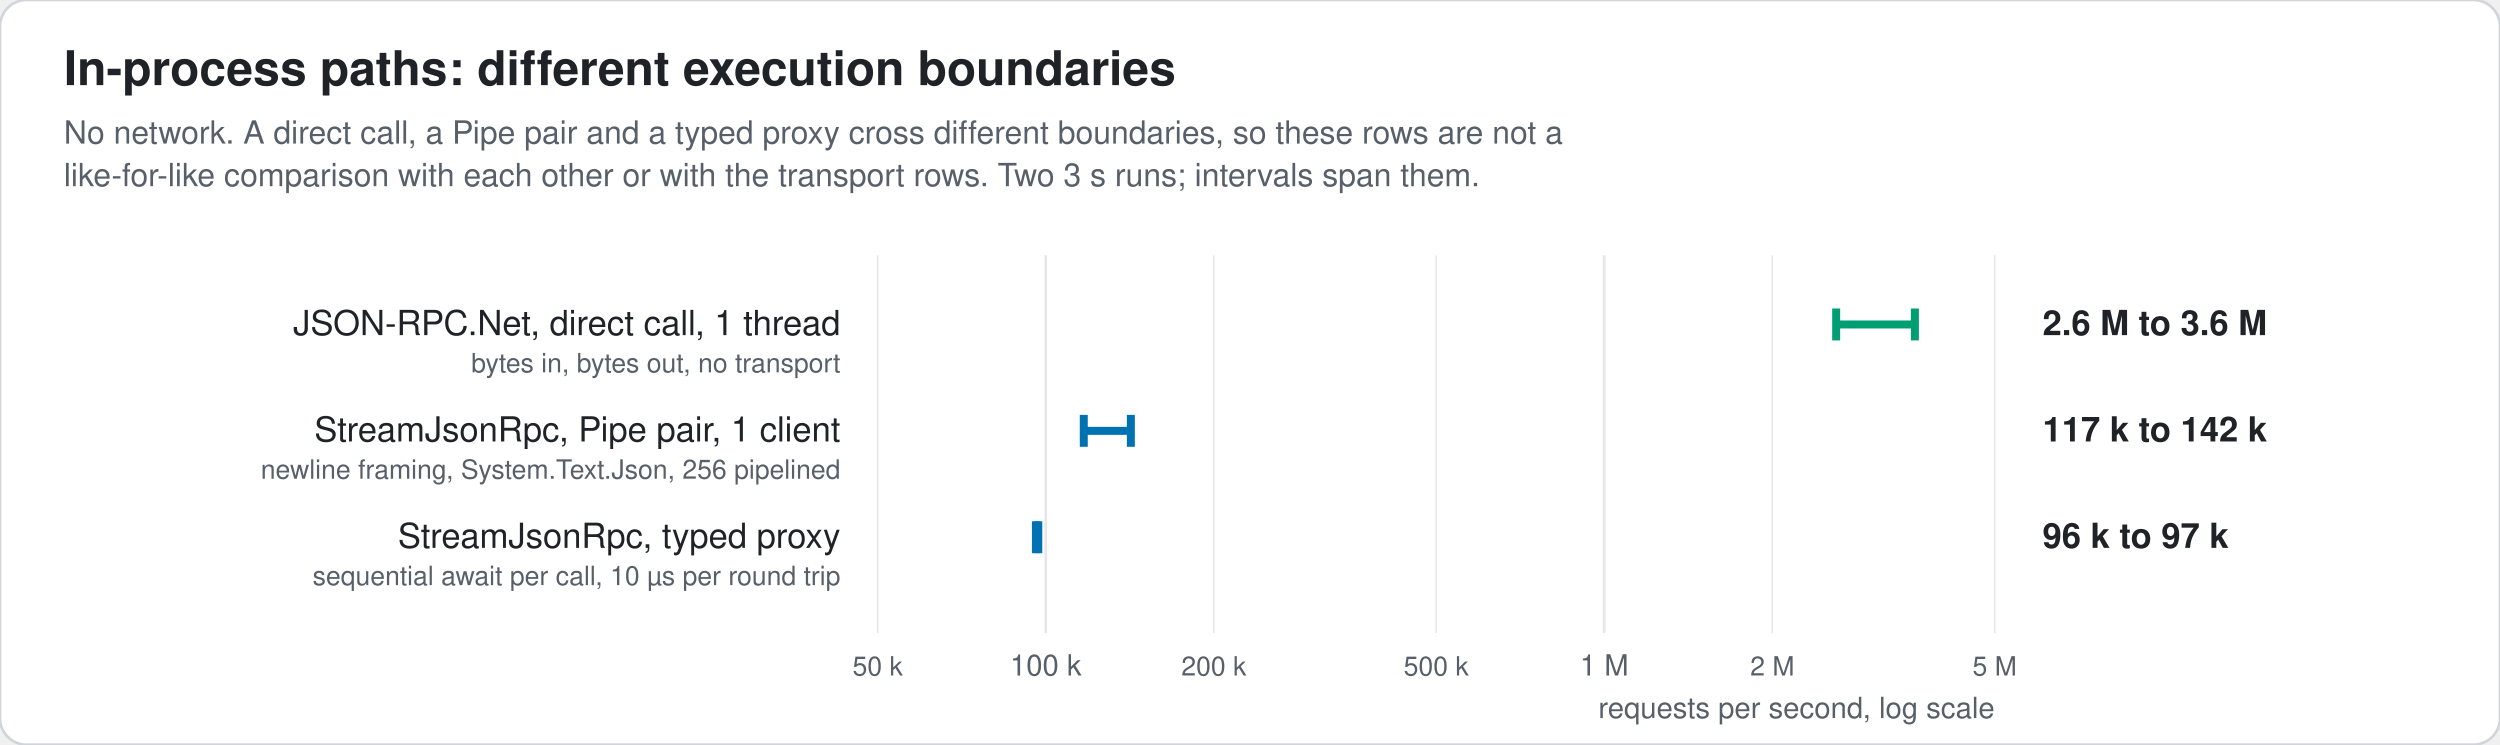
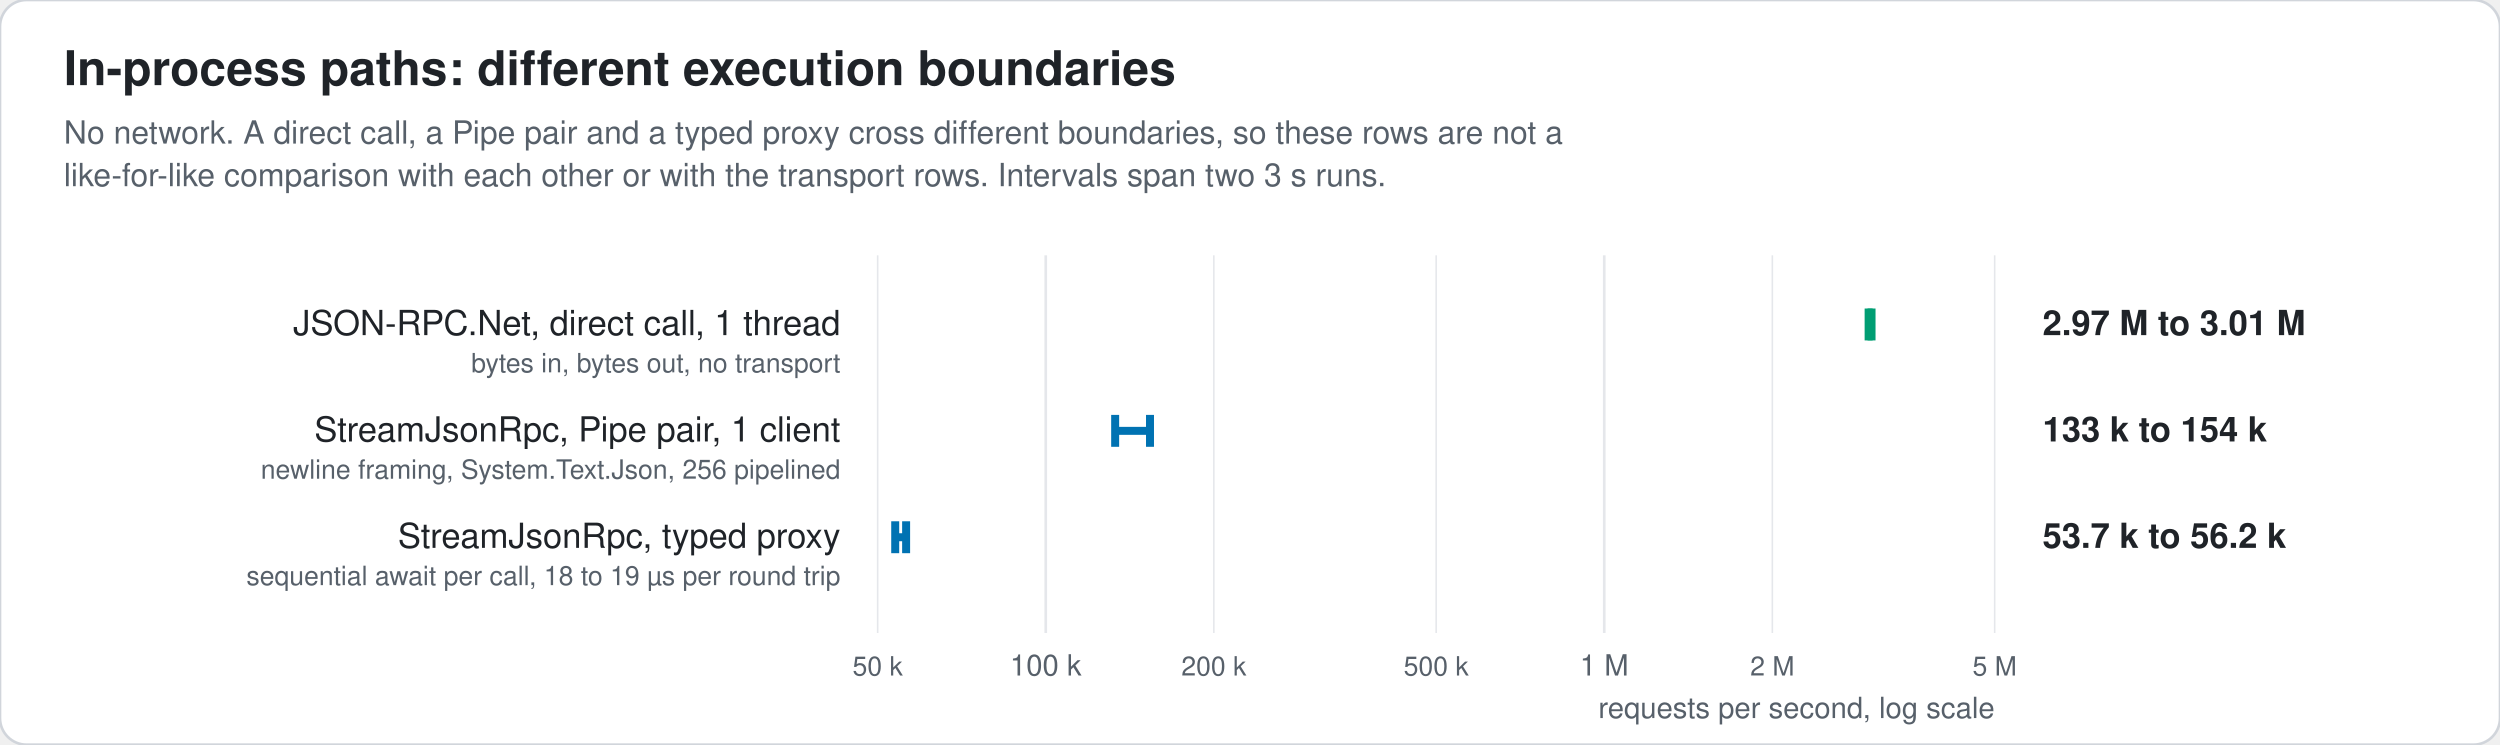
- <svg xmlns="http://www.w3.org/2000/svg" width="940" height="280" viewBox="0 0 940 280" font-family="-apple-system, 'Segoe UI', Helvetica, Arial, sans-serif" font-size="13" data-revision="2ebd3033c54f">
+ <svg xmlns="http://www.w3.org/2000/svg" width="940" height="280" viewBox="0 0 940 280" font-family="-apple-system, 'Segoe UI', Helvetica, Arial, sans-serif" font-size="13" data-revision="697798ae199d">
  <rect width="940" height="280" rx="10" fill="#ffffff" stroke="#d1d5db" />
  <text x="24.0" y="32.0" text-anchor="start" font-size="18" fill="#1f2328" font-weight="600">In-process paths: different execution boundaries</text>
  <text x="24.0" y="54.0" text-anchor="start" font-size="12" fill="#57606a">No network. A direct call, a Pipe pair and a typed proxy cross different boundaries, so these rows are not a</text>
-   <text x="24.0" y="70.0" text-anchor="start" font-size="12" fill="#57606a">like-for-like comparison with each other or with the transport rows. Two 3 s runs; intervals span them.</text>
+   <text x="24.0" y="70.0" text-anchor="start" font-size="12" fill="#57606a">like-for-like comparison with each other or with the transport rows. Intervals span two 3 s runs.</text>
  <line x1="330.0" y1="96" x2="330.0" y2="238" stroke="#e5e7eb" stroke-width="0.6" />
  <text x="330.0" y="254.0" text-anchor="middle" font-size="10" fill="#57606a">50 k</text>
  <line x1="393.2" y1="96" x2="393.2" y2="238" stroke="#e5e7eb" stroke-width="1" />
  <text x="393.2" y="254.0" text-anchor="middle" font-size="11" fill="#57606a">100 k</text>
  <line x1="456.4" y1="96" x2="456.4" y2="238" stroke="#e5e7eb" stroke-width="0.6" />
  <text x="456.4" y="254.0" text-anchor="middle" font-size="10" fill="#57606a">200 k</text>
  <line x1="540.0" y1="96" x2="540.0" y2="238" stroke="#e5e7eb" stroke-width="0.6" />
  <text x="540.0" y="254.0" text-anchor="middle" font-size="10" fill="#57606a">500 k</text>
  <line x1="603.2" y1="96" x2="603.2" y2="238" stroke="#e5e7eb" stroke-width="1" />
  <text x="603.2" y="254.0" text-anchor="middle" font-size="11" fill="#57606a">1 M</text>
  <line x1="666.4" y1="96" x2="666.4" y2="238" stroke="#e5e7eb" stroke-width="0.6" />
  <text x="666.4" y="254.0" text-anchor="middle" font-size="10" fill="#57606a">2 M</text>
  <line x1="750.0" y1="96" x2="750.0" y2="238" stroke="#e5e7eb" stroke-width="0.6" />
  <text x="750.0" y="254.0" text-anchor="middle" font-size="10" fill="#57606a">5 M</text>
  <text x="750.0" y="270.0" text-anchor="end" font-size="11" fill="#57606a">requests per second, log scale</text>
  <text x="316.0" y="126.0" text-anchor="end" font-size="13" fill="#1f2328">JSON-RPC.Net, direct call, 1 thread</text>
  <text x="316.0" y="140.0" text-anchor="end" font-size="10" fill="#57606a">bytes in, bytes out, no transport</text>
-   <line x1="690.4" y1="122.0" x2="720.0" y2="122.0" stroke="#009e73" stroke-width="3" />
-   <line x1="690.4" y1="116.0" x2="690.4" y2="128.0" stroke="#009e73" stroke-width="3" />
-   <line x1="720.0" y1="116.0" x2="720.0" y2="128.0" stroke="#009e73" stroke-width="3" />
-   <text x="768.0" y="126.0" text-anchor="start" font-size="13" fill="#1f2328" font-weight="600">2.6 M to 3.6 M</text>
+   <line x1="702.6" y1="122.0" x2="703.7" y2="122.0" stroke="#009e73" stroke-width="3" />
+   <line x1="702.6" y1="116.0" x2="702.6" y2="128.0" stroke="#009e73" stroke-width="3" />
+   <line x1="703.7" y1="116.0" x2="703.7" y2="128.0" stroke="#009e73" stroke-width="3" />
+   <text x="768.0" y="126.0" text-anchor="start" font-size="13" fill="#1f2328" font-weight="600">2.97 M to 3.01 M</text>
  <text x="316.0" y="166.0" text-anchor="end" font-size="13" fill="#1f2328">StreamJsonRpc, Pipe pair, 1 client</text>
  <text x="316.0" y="180.0" text-anchor="end" font-size="10" fill="#57606a">newline framing, System.Text.Json, 256 pipelined</text>
-   <line x1="407.5" y1="162.0" x2="425.2" y2="162.0" stroke="#0072b2" stroke-width="3" />
-   <line x1="407.5" y1="156.0" x2="407.5" y2="168.0" stroke="#0072b2" stroke-width="3" />
-   <line x1="425.2" y1="156.0" x2="425.2" y2="168.0" stroke="#0072b2" stroke-width="3" />
-   <text x="768.0" y="166.0" text-anchor="start" font-size="13" fill="#1f2328" font-weight="600">117 k to 142 k</text>
+   <line x1="419.3" y1="162.0" x2="432.4" y2="162.0" stroke="#0072b2" stroke-width="3" />
+   <line x1="419.3" y1="156.0" x2="419.3" y2="168.0" stroke="#0072b2" stroke-width="3" />
+   <line x1="432.4" y1="156.0" x2="432.4" y2="168.0" stroke="#0072b2" stroke-width="3" />
+   <text x="768.0" y="166.0" text-anchor="start" font-size="13" fill="#1f2328" font-weight="600">133 k to 154 k</text>
  <text x="316.0" y="206.0" text-anchor="end" font-size="13" fill="#1f2328">StreamJsonRpc, typed proxy</text>
-   <text x="316.0" y="220.0" text-anchor="end" font-size="10" fill="#57606a">sequential await per call, 10 µs per round trip</text>
-   <line x1="389.5" y1="202.0" x2="390.4" y2="202.0" stroke="#0072b2" stroke-width="3" />
-   <line x1="389.5" y1="196.0" x2="389.5" y2="208.0" stroke="#0072b2" stroke-width="3" />
-   <line x1="390.4" y1="196.0" x2="390.4" y2="208.0" stroke="#0072b2" stroke-width="3" />
-   <text x="768.0" y="206.0" text-anchor="start" font-size="13" fill="#1f2328" font-weight="600">96 k to 97 k</text>
+   <text x="316.0" y="220.0" text-anchor="end" font-size="10" fill="#57606a">sequential await per call, 18 to 19 µs per round trip</text>
+   <line x1="336.6" y1="202.0" x2="340.7" y2="202.0" stroke="#0072b2" stroke-width="3" />
+   <line x1="336.6" y1="196.0" x2="336.6" y2="208.0" stroke="#0072b2" stroke-width="3" />
+   <line x1="340.7" y1="196.0" x2="340.7" y2="208.0" stroke="#0072b2" stroke-width="3" />
+   <text x="768.0" y="206.0" text-anchor="start" font-size="13" fill="#1f2328" font-weight="600">53.7 k to 56.2 k</text>
</svg>
